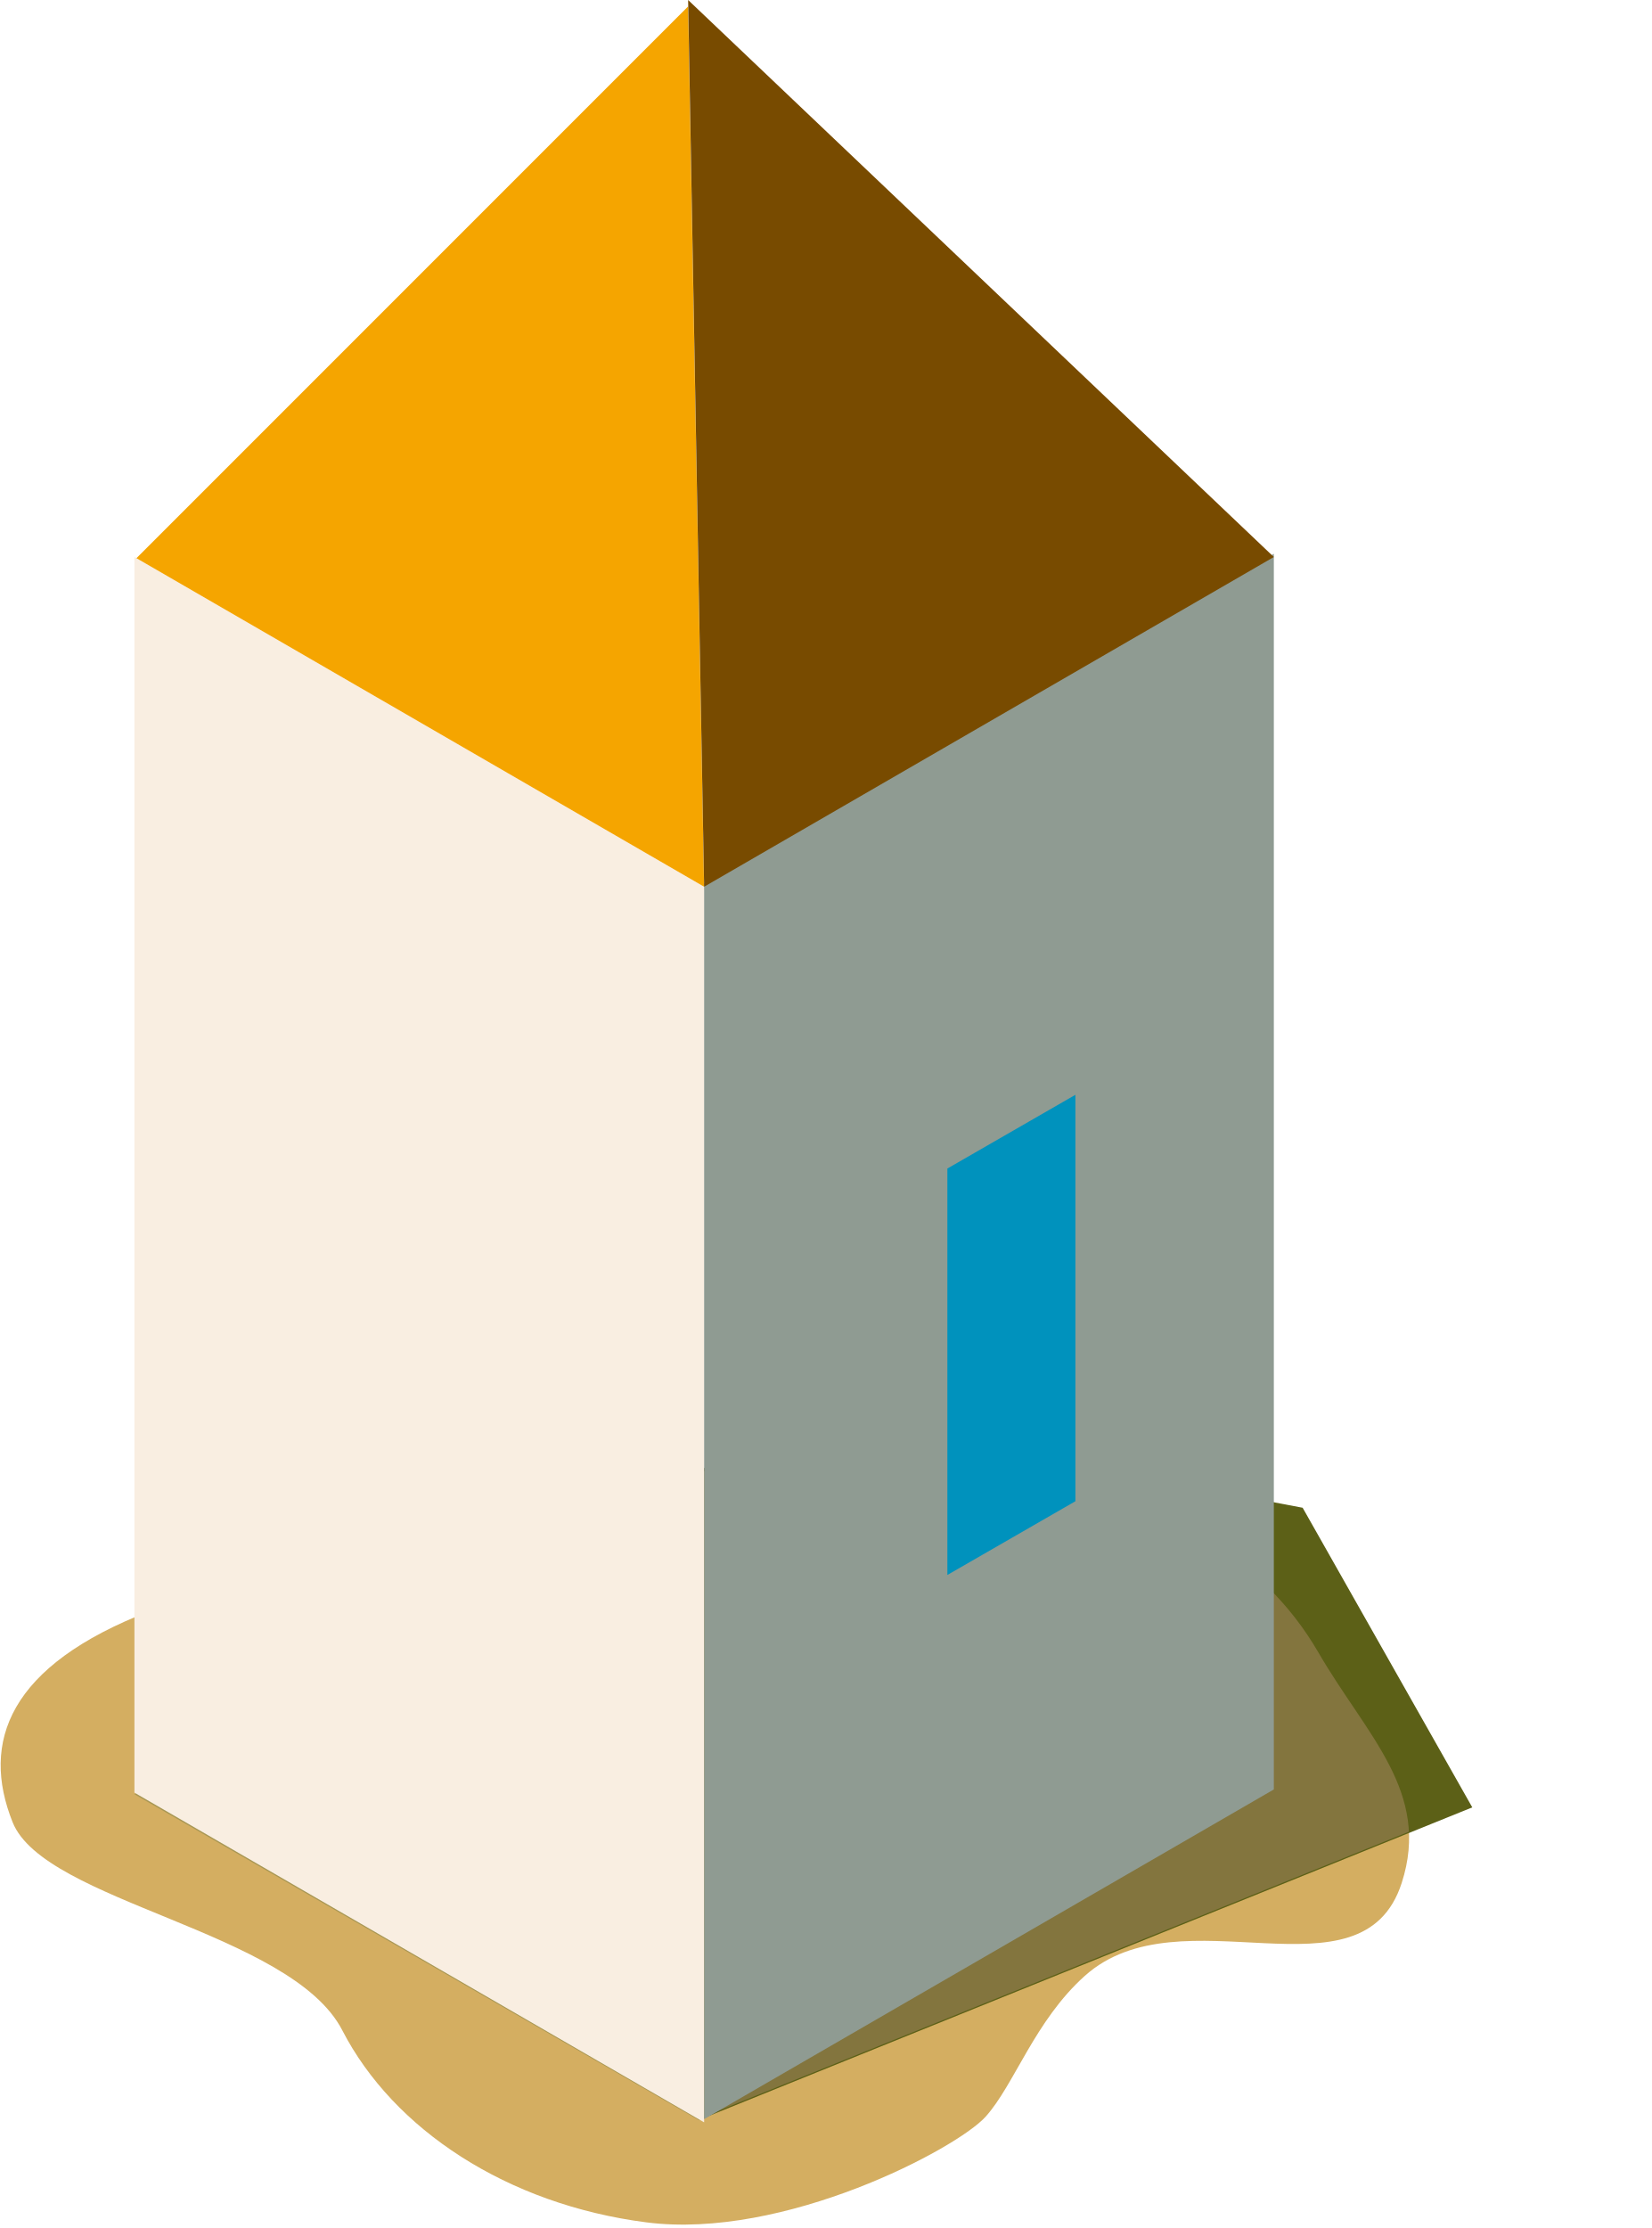
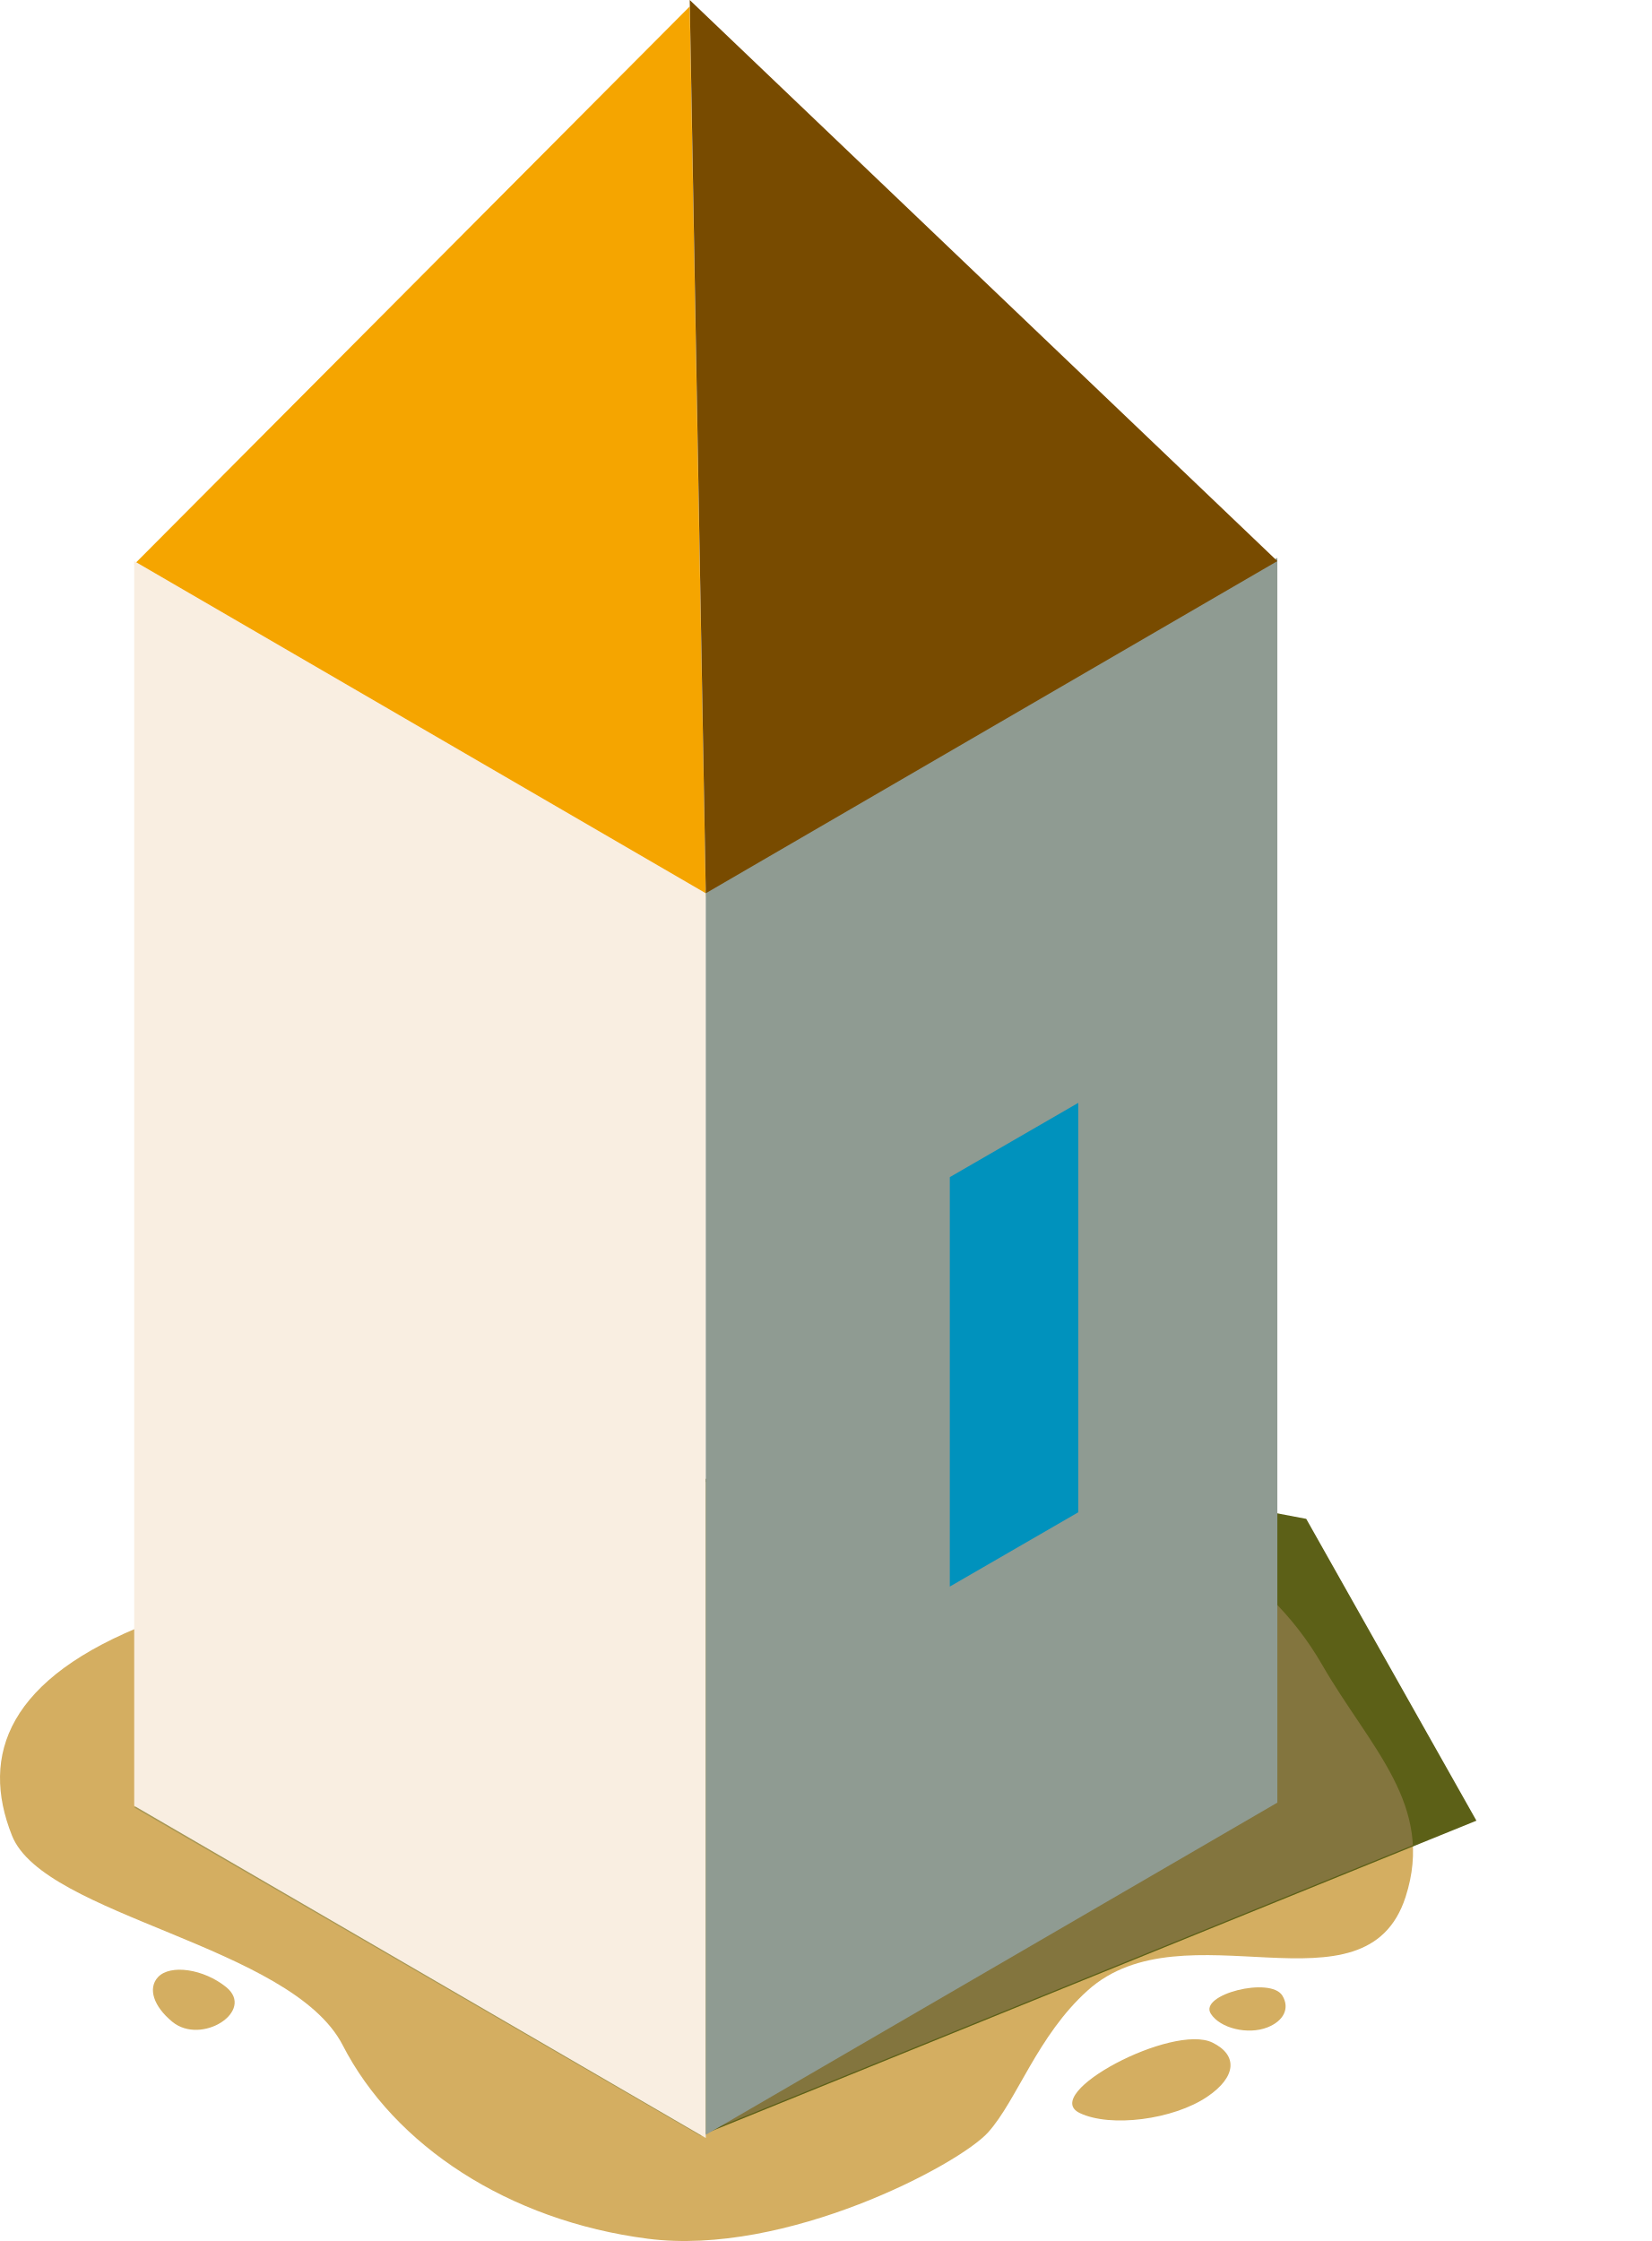
- <svg xmlns="http://www.w3.org/2000/svg" width="258" height="348" viewBox="0 0 258 348" fill="none">
-   <path d="M1.97 284.618C-3.03 272.118 1.311 260.151 23.471 251.618C23.471 251.618 170.226 196.406 205.971 258.118C213.462 271.052 223.579 279.899 218.971 294.118C212.759 313.279 184.476 295.18 169.471 308.618C161.641 315.629 158.471 325.618 153.971 330.618C149.47 335.618 122.47 349.885 100.97 347.118C79.21 344.317 61.47 332.618 53.471 317.118C45.471 301.618 6.971 297.118 1.97 284.618Z" fill="#D4AE61" />
-   <path d="M109.5 229.501L129.5 221.501L203.5 235.501L230.001 282.3L109.5 331.001L109.5 229.501Z" fill="#5C6017" />
-   <mask id="mask0" mask-type="alpha" maskUnits="userSpaceOnUse" x="0" y="228" width="221" height="120">
-     <path d="M1.97 284.619C-3.03 272.119 1.311 260.152 23.471 251.619C23.471 251.619 170.226 196.407 205.971 258.119C213.462 271.053 223.579 279.9 218.971 294.119C212.759 313.28 184.476 295.181 169.471 308.619C161.641 315.63 158.471 325.619 153.971 330.619C149.47 335.619 122.47 349.885 100.97 347.119C79.21 344.318 61.47 332.619 53.471 317.119C45.471 301.619 6.971 297.119 1.97 284.619Z" fill="#D4AE61" />
+ <svg xmlns="http://www.w3.org/2000/svg" width="199" height="270" viewBox="0 0 199 270" fill="none">
+   <path d="M1.446 221.161C-2.423 211.448 0.936 202.149 18.082 195.518C18.082 195.518 131.638 152.616 159.296 200.569C165.093 210.62 172.922 217.494 169.355 228.543C164.549 243.432 142.665 229.368 131.054 239.81C124.995 245.258 122.542 253.019 119.06 256.905C115.578 260.79 94.686 271.876 78.049 269.726C61.212 267.55 47.486 258.459 41.295 246.415C35.105 234.37 5.315 230.874 1.446 221.161Z" fill="#D4AE61" />
+   <path d="M84.649 178.332L100.125 172.115L157.384 182.994L177.89 219.359L84.649 257.202L84.649 178.332Z" fill="#5C6017" />
+   <mask id="mask0" mask-type="alpha" maskUnits="userSpaceOnUse" x="0" y="177" width="171" height="93">
+     <path d="M1.446 221.161C-2.423 211.448 0.936 202.149 18.082 195.518C18.082 195.518 131.638 152.616 159.296 200.569C165.093 210.62 172.922 217.494 169.355 228.543C164.549 243.432 142.665 229.368 131.054 239.81C124.995 245.258 122.542 253.019 119.06 256.905C115.578 260.79 94.686 271.876 78.049 269.726C61.212 267.55 47.486 258.459 41.295 246.415C35.105 234.37 5.315 230.874 1.446 221.161Z" fill="#D4AE61" />
  </mask>
  <g mask="url(#mask0)">
-     <path d="M109.91 229.133L129.91 221.134L203.91 235.134L230.411 281.933L109.91 330.634L109.91 229.133Z" fill="#83753E" />
+     <path d="M84.967 178.046L100.443 171.83L157.702 182.709L178.208 219.073L84.967 256.917L84.967 178.046Z" fill="#83753E" />
  </g>
-   <rect width="101.86" height="101.86" transform="matrix(0.866044 -0.499967 0.866044 0.499967 21 280.249)" fill="#A89754" />
-   <path d="M107.5 1L21 87.5L110 139L107.5 1Z" fill="#F5A500" />
-   <path d="M21 87L110 138.5V331.5L21 280V87Z" fill="#F9EEE1" />
-   <path d="M199 86.5L110 138V331L199 279.5V86.5Z" fill="#8F9B92" />
-   <path d="M168 171L148 182.516V246L168 234.483V171Z" fill="#0092BD" />
-   <path d="M107.5 0L199 87L110 138.5L107.5 0Z" fill="#784B00" />
+   <path d="M146.1 246.102C149.197 247.631 148.942 250.257 145.467 252.612C141.372 255.387 133.798 256.359 130.097 254.584C125.23 252.249 141.3 243.731 146.1 246.102Z" fill="#D4AE61" />
+   <path d="M20.756 243.584C18.486 241.715 17.793 239.546 19.039 238.206C20.507 236.627 24.552 237.219 27.249 239.408C30.794 242.287 24.275 246.48 20.756 243.584Z" fill="#D4AE61" />
+   <path d="M154.505 240.433C155.424 241.934 154.698 243.48 152.704 244.264C150.355 245.188 146.994 244.374 145.883 242.611C144.422 240.294 153.081 238.106 154.505 240.433Z" fill="#D4AE61" />
+   <rect width="78.9" height="78.9" transform="matrix(0.865129 -0.501549 0.865129 0.501549 16.1707 217.766)" fill="#A89754" />
+   <path d="M83.102 0.777L16.171 67.991L85.037 108.009L83.102 0.777Z" fill="#F5A500" />
+   <path d="M16.171 67.603L85.037 107.621V257.59L16.171 217.572V67.603Z" fill="#F9EEE1" />
+   <path d="M153.903 67.214L85.037 107.232V257.202L153.903 217.184V67.214Z" fill="#8F9B92" />
+   <path d="M129.916 132.875L114.44 141.823V191.153L129.916 182.204V132.875Z" fill="#0092BD" />
+   <path d="M83.102 0L153.903 67.603L85.037 107.621L83.102 0Z" fill="#784B00" />
</svg>
